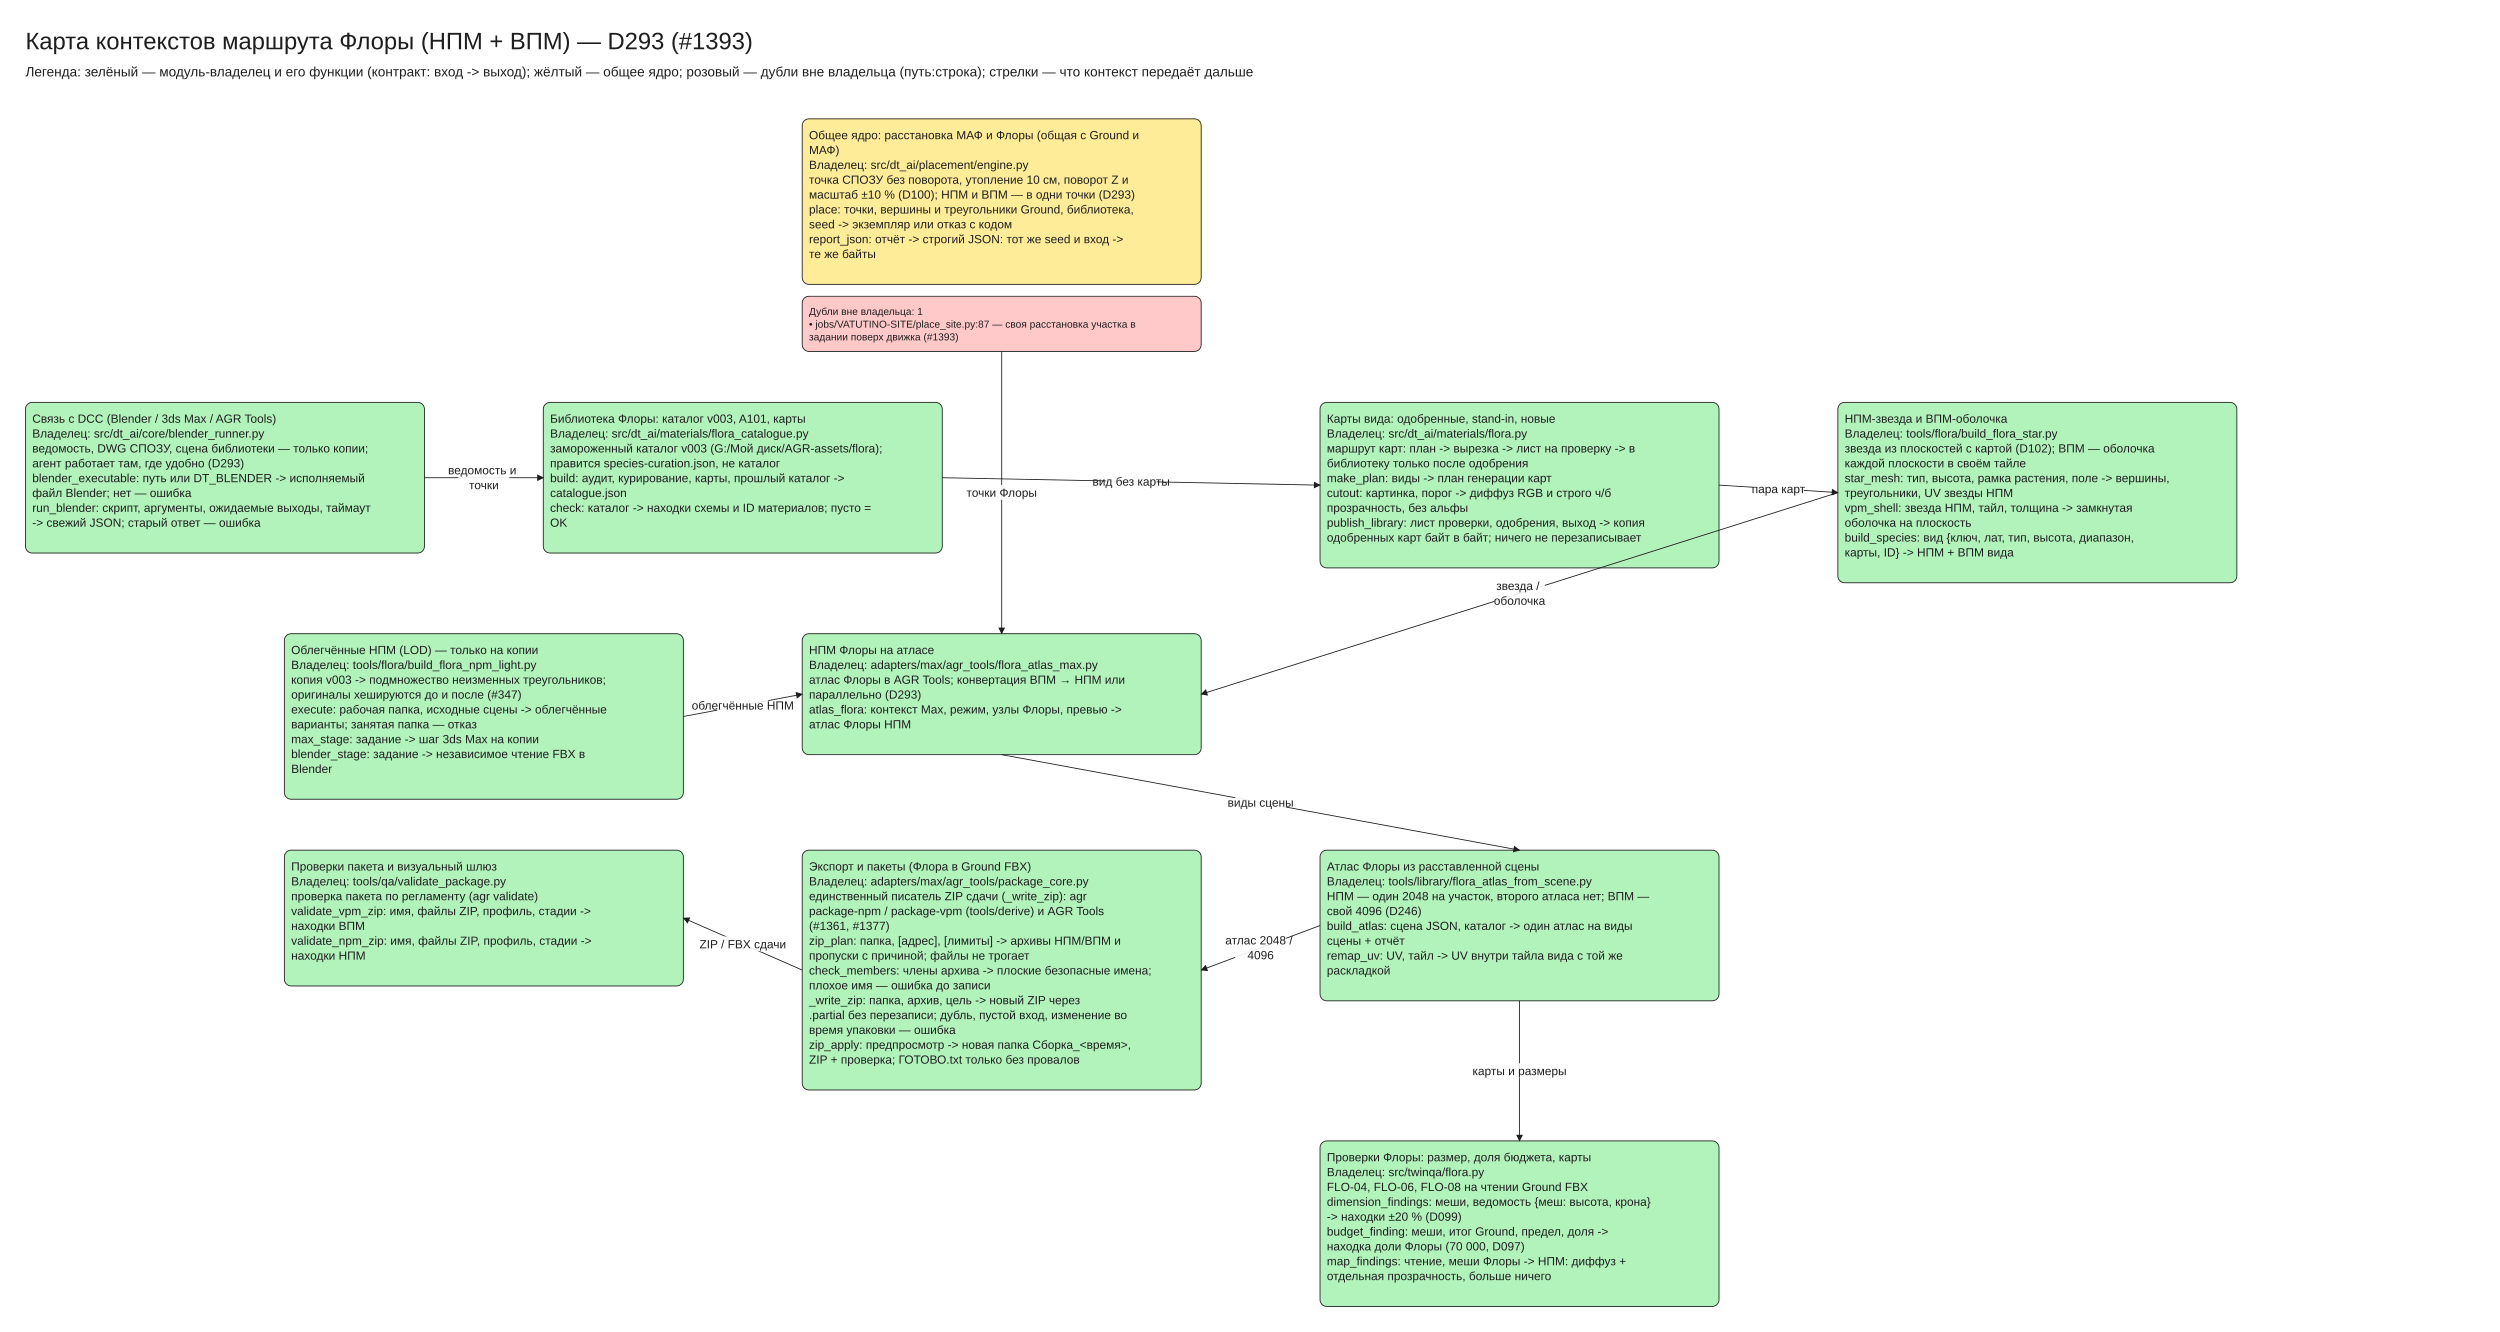
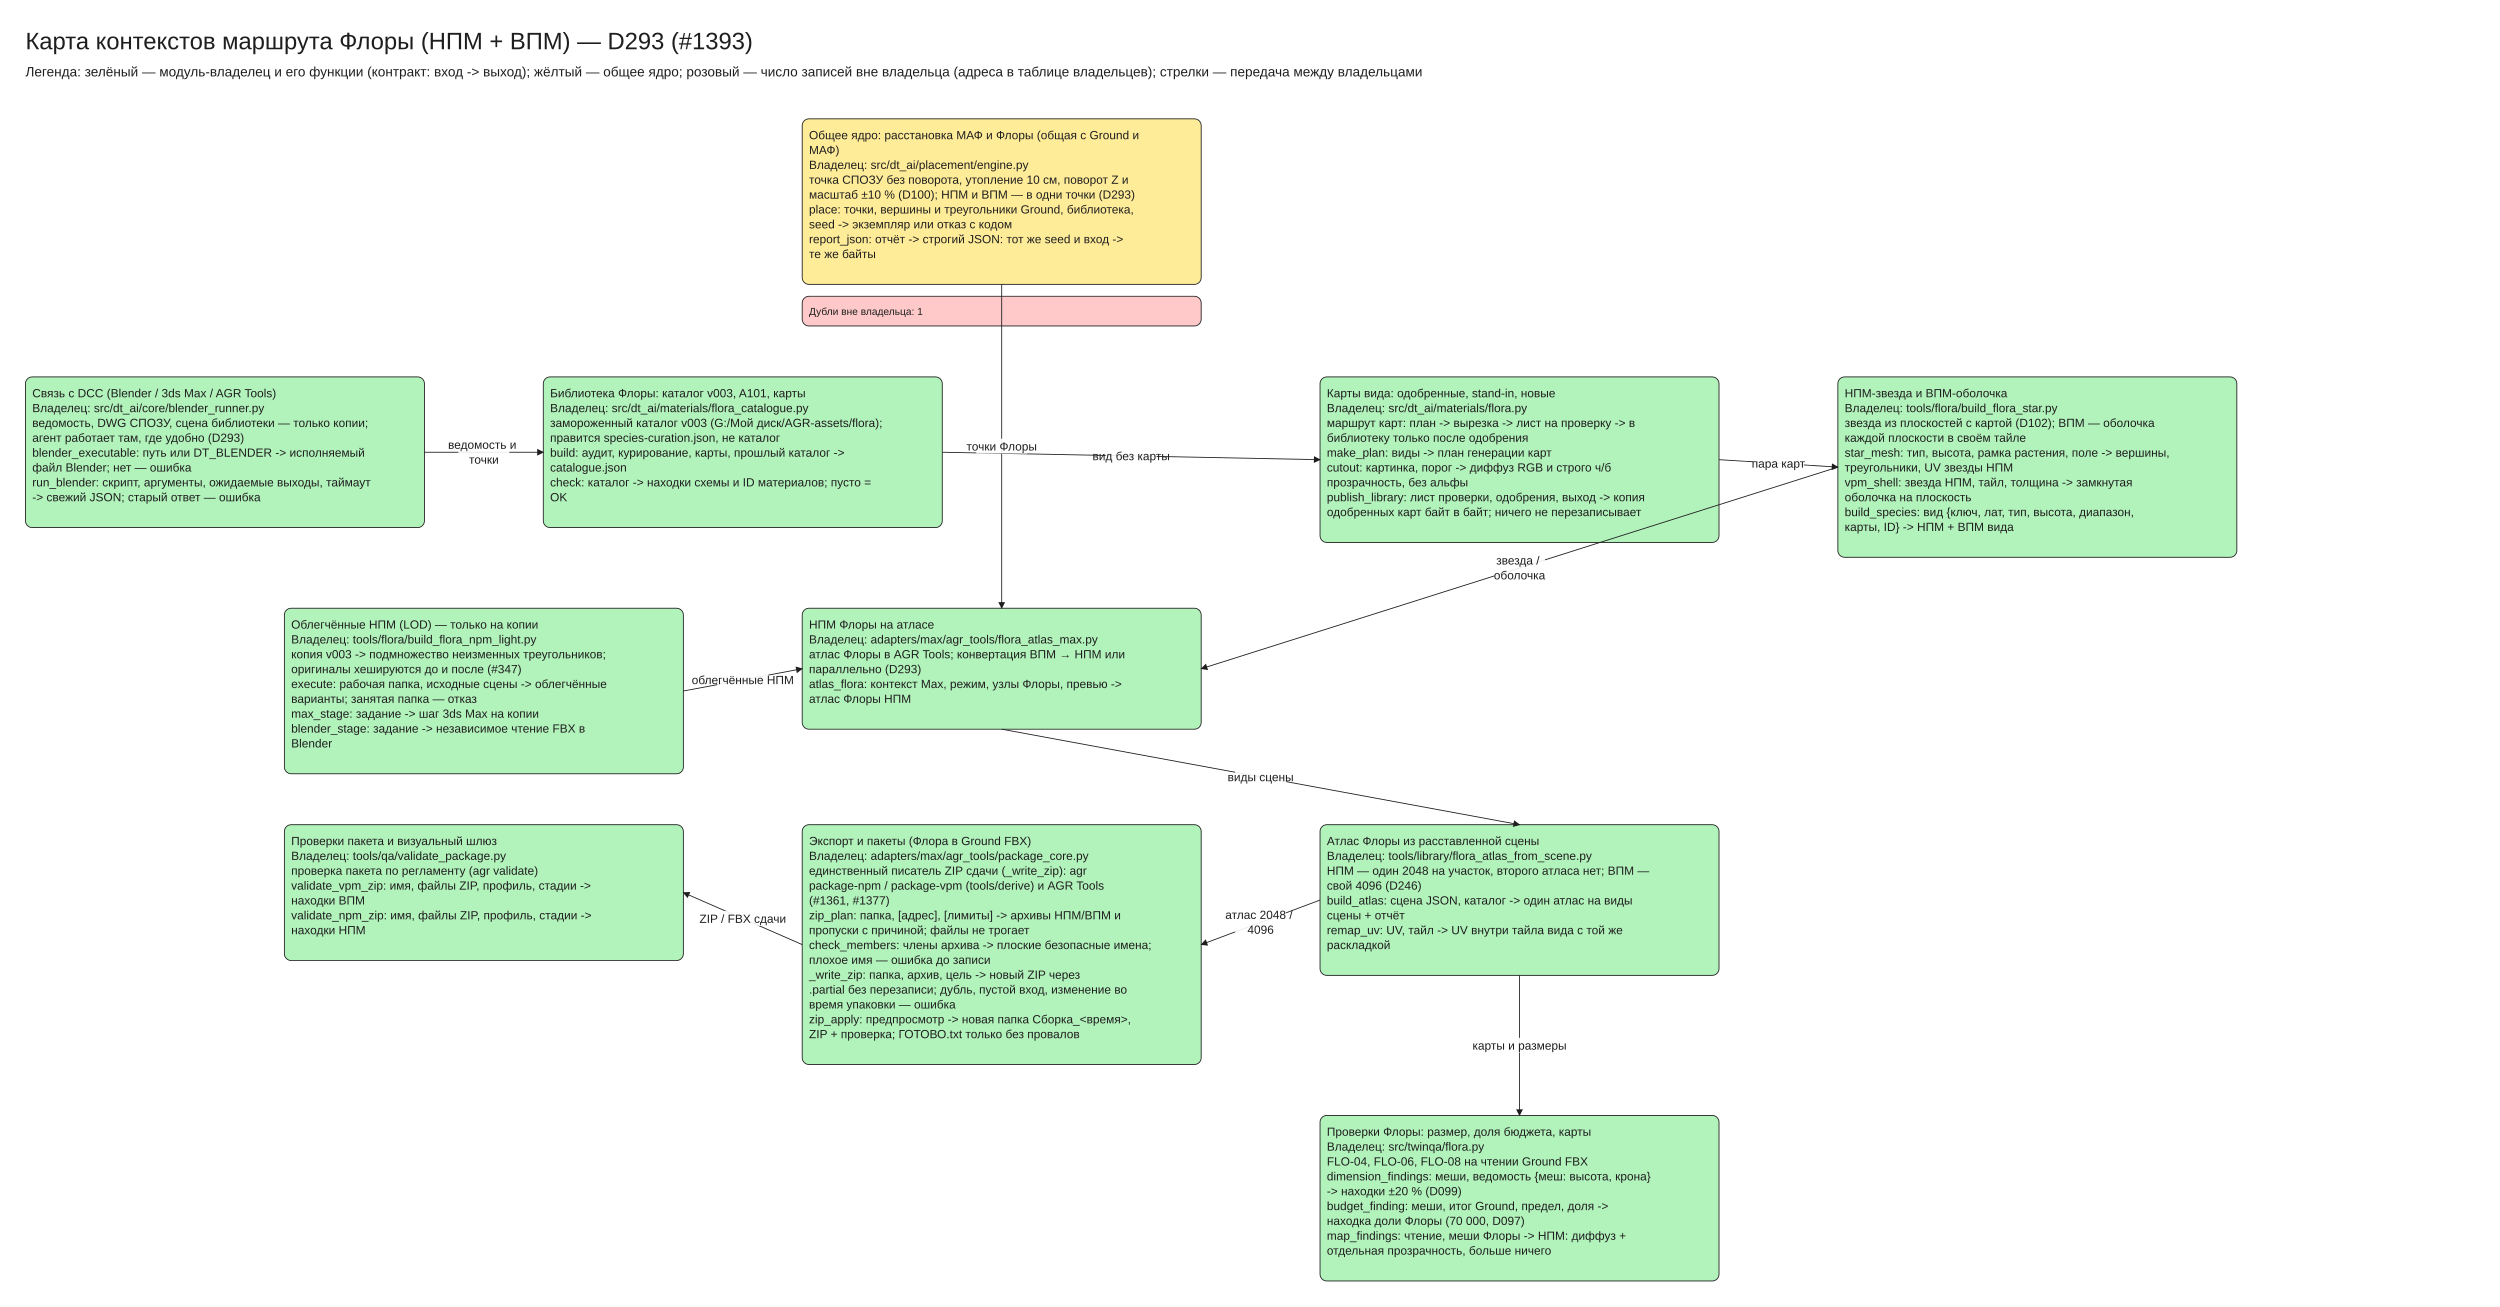
- <svg xmlns="http://www.w3.org/2000/svg" viewBox="10 -30 2945 1569" width="2945" height="1569" font-family="Segoe UI, Arial, sans-serif">
+ <svg xmlns="http://www.w3.org/2000/svg" viewBox="10 -30 2945 1539" width="2945" height="1539" font-family="Segoe UI, Arial, sans-serif">
  <defs>
    <marker id="arrow" viewBox="0 0 10 10" refX="9" refY="5" markerWidth="8" markerHeight="8" orient="auto-start-reverse">
      <path d="M0,0 L10,5 L0,10 z" fill="#1e1e1e" />
    </marker>
  </defs>
-   <rect x="10" y="-30" width="2945" height="1569" fill="#ffffff" />
+   <rect x="10" y="-30" width="2945" height="1539" fill="#ffffff" />
  <rect x="955.0" y="110" width="470" height="195.0" rx="8" fill="#ffec99" stroke="#1e1e1e" />
-   <rect x="955.0" y="319.0" width="470" height="65.0" rx="8" fill="#ffc9c9" stroke="#1e1e1e" />
-   <rect x="40.0" y="444.0" width="470" height="177.5" rx="8" fill="#b2f2bb" stroke="#1e1e1e" />
-   <rect x="650.0" y="444.0" width="470" height="177.5" rx="8" fill="#b2f2bb" stroke="#1e1e1e" />
-   <rect x="1565.0" y="444.0" width="470" height="195.0" rx="8" fill="#b2f2bb" stroke="#1e1e1e" />
-   <rect x="2175.0" y="444.0" width="470" height="212.5" rx="8" fill="#b2f2bb" stroke="#1e1e1e" />
-   <rect x="345.0" y="716.5" width="470" height="195.0" rx="8" fill="#b2f2bb" stroke="#1e1e1e" />
-   <rect x="955.0" y="716.5" width="470" height="142.5" rx="8" fill="#b2f2bb" stroke="#1e1e1e" />
-   <rect x="1565.0" y="971.5" width="470" height="177.5" rx="8" fill="#b2f2bb" stroke="#1e1e1e" />
-   <rect x="955.0" y="971.5" width="470" height="282.5" rx="8" fill="#b2f2bb" stroke="#1e1e1e" />
-   <rect x="345.0" y="971.5" width="470" height="160.0" rx="8" fill="#b2f2bb" stroke="#1e1e1e" />
-   <rect x="1565.0" y="1314.0" width="470" height="195.0" rx="8" fill="#b2f2bb" stroke="#1e1e1e" />
-   <line x1="510.0" y1="532.75" x2="650.0" y2="532.75" stroke="#1e1e1e" marker-end="url(#arrow)" />
-   <line x1="1120.0" y1="532.75" x2="1565.0" y2="541.5" stroke="#1e1e1e" marker-end="url(#arrow)" />
-   <line x1="2035.0" y1="541.5" x2="2175.0" y2="550.25" stroke="#1e1e1e" marker-end="url(#arrow)" />
-   <line x1="2175.0" y1="550.25" x2="1425.0" y2="787.75" stroke="#1e1e1e" marker-end="url(#arrow)" />
-   <line x1="1190.0" y1="384.0" x2="1190.0" y2="716.5" stroke="#1e1e1e" marker-end="url(#arrow)" />
-   <line x1="815.0" y1="814.0" x2="955.0" y2="787.75" stroke="#1e1e1e" marker-end="url(#arrow)" />
-   <line x1="1190.0" y1="859.0" x2="1800.0" y2="971.5" stroke="#1e1e1e" marker-end="url(#arrow)" />
-   <line x1="1800.0" y1="1149.0" x2="1800.0" y2="1314.0" stroke="#1e1e1e" marker-end="url(#arrow)" />
-   <line x1="1565.0" y1="1060.25" x2="1425.0" y2="1112.75" stroke="#1e1e1e" marker-end="url(#arrow)" />
-   <line x1="955.0" y1="1112.75" x2="815.0" y2="1051.5" stroke="#1e1e1e" marker-end="url(#arrow)" />
+   <rect x="955.0" y="319.0" width="470" height="35.0" rx="8" fill="#ffc9c9" stroke="#1e1e1e" />
+   <rect x="40.0" y="414.0" width="470" height="177.5" rx="8" fill="#b2f2bb" stroke="#1e1e1e" />
+   <rect x="650.0" y="414.0" width="470" height="177.5" rx="8" fill="#b2f2bb" stroke="#1e1e1e" />
+   <rect x="1565.0" y="414.0" width="470" height="195.0" rx="8" fill="#b2f2bb" stroke="#1e1e1e" />
+   <rect x="2175.0" y="414.0" width="470" height="212.5" rx="8" fill="#b2f2bb" stroke="#1e1e1e" />
+   <rect x="345.0" y="686.5" width="470" height="195.0" rx="8" fill="#b2f2bb" stroke="#1e1e1e" />
+   <rect x="955.0" y="686.5" width="470" height="142.5" rx="8" fill="#b2f2bb" stroke="#1e1e1e" />
+   <rect x="1565.0" y="941.5" width="470" height="177.5" rx="8" fill="#b2f2bb" stroke="#1e1e1e" />
+   <rect x="955.0" y="941.5" width="470" height="282.5" rx="8" fill="#b2f2bb" stroke="#1e1e1e" />
+   <rect x="345.0" y="941.5" width="470" height="160.0" rx="8" fill="#b2f2bb" stroke="#1e1e1e" />
+   <rect x="1565.0" y="1284.0" width="470" height="195.0" rx="8" fill="#b2f2bb" stroke="#1e1e1e" />
+   <line x1="510.0" y1="502.75" x2="650.0" y2="502.75" stroke="#1e1e1e" marker-end="url(#arrow)" />
+   <line x1="1120.0" y1="502.75" x2="1565.0" y2="511.5" stroke="#1e1e1e" marker-end="url(#arrow)" />
+   <line x1="2035.0" y1="511.5" x2="2175.0" y2="520.25" stroke="#1e1e1e" marker-end="url(#arrow)" />
+   <line x1="2175.0" y1="520.25" x2="1425.0" y2="757.75" stroke="#1e1e1e" marker-end="url(#arrow)" />
+   <line x1="1190.0" y1="305.0" x2="1190.0" y2="686.5" stroke="#1e1e1e" marker-end="url(#arrow)" />
+   <line x1="815.0" y1="784.0" x2="955.0" y2="757.75" stroke="#1e1e1e" marker-end="url(#arrow)" />
+   <line x1="1190.0" y1="829.0" x2="1800.0" y2="941.5" stroke="#1e1e1e" marker-end="url(#arrow)" />
+   <line x1="1800.0" y1="1119.0" x2="1800.0" y2="1284.0" stroke="#1e1e1e" marker-end="url(#arrow)" />
+   <line x1="1565.0" y1="1030.25" x2="1425.0" y2="1082.75" stroke="#1e1e1e" marker-end="url(#arrow)" />
+   <line x1="955.0" y1="1082.75" x2="815.0" y2="1021.5" stroke="#1e1e1e" marker-end="url(#arrow)" />
  <text x="40" y="0" font-size="28" text-anchor="start" fill="#1e1e1e">
    <tspan x="40" dy="28">Карта контекстов маршрута Флоры (НПМ + ВПМ) — D293 (#1393)</tspan>
  </text>
  <text x="40" y="44" font-size="16" text-anchor="start" fill="#1e1e1e">
-     <tspan x="40" dy="16">Легенда: зелёный — модуль-владелец и его функции (контракт: вход -&gt; выход); жёлтый — общее ядро; розовый — дубли вне владельца (путь:строка); стрелки — что контекст передаёт дальше</tspan>
+     <tspan x="40" dy="16">Легенда: зелёный — модуль-владелец и его функции (контракт: вход -&gt; выход); жёлтый — общее ядро; розовый — число записей вне владельца (адреса в таблице владельцев); стрелки — передача между владельцами</tspan>
  </text>
  <text x="963.0" y="120.0" font-size="14" text-anchor="start" fill="#1e1e1e">
    <tspan x="963.0" dy="14">Общее ядро: расстановка МАФ и Флоры (общая с Ground и</tspan>
    <tspan x="963.0" dy="17.5">МАФ)</tspan>
    <tspan x="963.0" dy="17.5">Владелец: src/dt_ai/placement/engine.py</tspan>
    <tspan x="963.0" dy="17.5">точка СПОЗУ без поворота, утопление 10 см, поворот Z и</tspan>
    <tspan x="963.0" dy="17.5">масштаб ±10 % (D100); НПМ и ВПМ — в одни точки (D293)</tspan>
    <tspan x="963.0" dy="17.5" />
    <tspan x="963.0" dy="17.5">place: точки, вершины и треугольники Ground, библиотека,</tspan>
    <tspan x="963.0" dy="17.5">seed -&gt; экземпляр или отказ с кодом</tspan>
    <tspan x="963.0" dy="17.5">report_json: отчёт -&gt; строгий JSON: тот же seed и вход -&gt;</tspan>
    <tspan x="963.0" dy="17.5">те же байты</tspan>
  </text>
  <text x="963.0" y="329.0" font-size="12" text-anchor="start" fill="#1e1e1e">
    <tspan x="963.0" dy="12">Дубли вне владельца: 1</tspan>
-     <tspan x="963.0" dy="15.0">• jobs/VATUTINO-SITE/place_site.py:87 — своя расстановка участка в</tspan>
-     <tspan x="963.0" dy="15.0">задании поверх движка (#1393)</tspan>
-   </text>
-   <text x="48.0" y="454.0" font-size="14" text-anchor="start" fill="#1e1e1e">
+   </text>
+   <text x="48.0" y="424.0" font-size="14" text-anchor="start" fill="#1e1e1e">
    <tspan x="48.0" dy="14">Связь с DCC (Blender / 3ds Max / AGR Tools)</tspan>
    <tspan x="48.0" dy="17.5">Владелец: src/dt_ai/core/blender_runner.py</tspan>
    <tspan x="48.0" dy="17.5">ведомость, DWG СПОЗУ, сцена библиотеки — только копии;</tspan>
    <tspan x="48.0" dy="17.5">агент работает там, где удобно (D293)</tspan>
    <tspan x="48.0" dy="17.5" />
    <tspan x="48.0" dy="17.5">blender_executable: путь или DT_BLENDER -&gt; исполняемый</tspan>
    <tspan x="48.0" dy="17.5">файл Blender; нет — ошибка</tspan>
    <tspan x="48.0" dy="17.5">run_blender: скрипт, аргументы, ожидаемые выходы, таймаут</tspan>
    <tspan x="48.0" dy="17.5">-&gt; свежий JSON; старый ответ — ошибка</tspan>
  </text>
-   <text x="658.0" y="454.0" font-size="14" text-anchor="start" fill="#1e1e1e">
+   <text x="658.0" y="424.0" font-size="14" text-anchor="start" fill="#1e1e1e">
    <tspan x="658.0" dy="14">Библиотека Флоры: каталог v003, A101, карты</tspan>
    <tspan x="658.0" dy="17.5">Владелец: src/dt_ai/materials/flora_catalogue.py</tspan>
    <tspan x="658.0" dy="17.5">замороженный каталог v003 (G:/Мой диск/AGR-assets/flora);</tspan>
    <tspan x="658.0" dy="17.5">правится species-curation.json, не каталог</tspan>
    <tspan x="658.0" dy="17.5" />
    <tspan x="658.0" dy="17.5">build: аудит, курирование, карты, прошлый каталог -&gt;</tspan>
    <tspan x="658.0" dy="17.5">catalogue.json</tspan>
    <tspan x="658.0" dy="17.5">check: каталог -&gt; находки схемы и ID материалов; пусто =</tspan>
    <tspan x="658.0" dy="17.5">OK</tspan>
  </text>
-   <text x="1573.0" y="454.0" font-size="14" text-anchor="start" fill="#1e1e1e">
+   <text x="1573.0" y="424.0" font-size="14" text-anchor="start" fill="#1e1e1e">
    <tspan x="1573.0" dy="14">Карты вида: одобренные, stand-in, новые</tspan>
    <tspan x="1573.0" dy="17.5">Владелец: src/dt_ai/materials/flora.py</tspan>
    <tspan x="1573.0" dy="17.5">маршрут карт: план -&gt; вырезка -&gt; лист на проверку -&gt; в</tspan>
    <tspan x="1573.0" dy="17.5">библиотеку только после одобрения</tspan>
    <tspan x="1573.0" dy="17.5" />
    <tspan x="1573.0" dy="17.5">make_plan: виды -&gt; план генерации карт</tspan>
    <tspan x="1573.0" dy="17.5">cutout: картинка, порог -&gt; диффуз RGB и строго ч/б</tspan>
    <tspan x="1573.0" dy="17.5">прозрачность, без альфы</tspan>
    <tspan x="1573.0" dy="17.5">publish_library: лист проверки, одобрения, выход -&gt; копия</tspan>
    <tspan x="1573.0" dy="17.5">одобренных карт байт в байт; ничего не перезаписывает</tspan>
  </text>
-   <text x="2183.0" y="454.0" font-size="14" text-anchor="start" fill="#1e1e1e">
+   <text x="2183.0" y="424.0" font-size="14" text-anchor="start" fill="#1e1e1e">
    <tspan x="2183.0" dy="14">НПМ-звезда и ВПМ-оболочка</tspan>
    <tspan x="2183.0" dy="17.5">Владелец: tools/flora/build_flora_star.py</tspan>
    <tspan x="2183.0" dy="17.5">звезда из плоскостей с картой (D102); ВПМ — оболочка</tspan>
    <tspan x="2183.0" dy="17.5">каждой плоскости в своём тайле</tspan>
    <tspan x="2183.0" dy="17.5" />
    <tspan x="2183.0" dy="17.5">star_mesh: тип, высота, рамка растения, поле -&gt; вершины,</tspan>
    <tspan x="2183.0" dy="17.5">треугольники, UV звезды НПМ</tspan>
    <tspan x="2183.0" dy="17.5">vpm_shell: звезда НПМ, тайл, толщина -&gt; замкнутая</tspan>
    <tspan x="2183.0" dy="17.5">оболочка на плоскость</tspan>
    <tspan x="2183.0" dy="17.5">build_species: вид {ключ, лат, тип, высота, диапазон,</tspan>
    <tspan x="2183.0" dy="17.5">карты, ID} -&gt; НПМ + ВПМ вида</tspan>
  </text>
-   <text x="353.0" y="726.5" font-size="14" text-anchor="start" fill="#1e1e1e">
+   <text x="353.0" y="696.5" font-size="14" text-anchor="start" fill="#1e1e1e">
    <tspan x="353.0" dy="14">Облегчённые НПМ (LOD) — только на копии</tspan>
    <tspan x="353.0" dy="17.5">Владелец: tools/flora/build_flora_npm_light.py</tspan>
    <tspan x="353.0" dy="17.5">копия v003 -&gt; подмножество неизменных треугольников;</tspan>
    <tspan x="353.0" dy="17.5">оригиналы хешируются до и после (#347)</tspan>
    <tspan x="353.0" dy="17.5" />
    <tspan x="353.0" dy="17.5">execute: рабочая папка, исходные сцены -&gt; облегчённые</tspan>
    <tspan x="353.0" dy="17.5">варианты; занятая папка — отказ</tspan>
    <tspan x="353.0" dy="17.5">max_stage: задание -&gt; шаг 3ds Max на копии</tspan>
    <tspan x="353.0" dy="17.5">blender_stage: задание -&gt; независимое чтение FBX в</tspan>
    <tspan x="353.0" dy="17.5">Blender</tspan>
  </text>
-   <text x="963.0" y="726.5" font-size="14" text-anchor="start" fill="#1e1e1e">
+   <text x="963.0" y="696.5" font-size="14" text-anchor="start" fill="#1e1e1e">
    <tspan x="963.0" dy="14">НПМ Флоры на атласе</tspan>
    <tspan x="963.0" dy="17.5">Владелец: adapters/max/agr_tools/flora_atlas_max.py</tspan>
    <tspan x="963.0" dy="17.5">атлас Флоры в AGR Tools; конвертация ВПМ → НПМ или</tspan>
    <tspan x="963.0" dy="17.5">параллельно (D293)</tspan>
    <tspan x="963.0" dy="17.5" />
    <tspan x="963.0" dy="17.5">atlas_flora: контекст Max, режим, узлы Флоры, превью -&gt;</tspan>
    <tspan x="963.0" dy="17.5">атлас Флоры НПМ</tspan>
  </text>
-   <text x="1573.0" y="981.5" font-size="14" text-anchor="start" fill="#1e1e1e">
+   <text x="1573.0" y="951.5" font-size="14" text-anchor="start" fill="#1e1e1e">
    <tspan x="1573.0" dy="14">Атлас Флоры из расставленной сцены</tspan>
    <tspan x="1573.0" dy="17.5">Владелец: tools/library/flora_atlas_from_scene.py</tspan>
    <tspan x="1573.0" dy="17.5">НПМ — один 2048 на участок, второго атласа нет; ВПМ —</tspan>
    <tspan x="1573.0" dy="17.5">свой 4096 (D246)</tspan>
    <tspan x="1573.0" dy="17.5" />
    <tspan x="1573.0" dy="17.5">build_atlas: сцена JSON, каталог -&gt; один атлас на виды</tspan>
    <tspan x="1573.0" dy="17.5">сцены + отчёт</tspan>
    <tspan x="1573.0" dy="17.5">remap_uv: UV, тайл -&gt; UV внутри тайла вида с той же</tspan>
    <tspan x="1573.0" dy="17.5">раскладкой</tspan>
  </text>
-   <text x="963.0" y="981.5" font-size="14" text-anchor="start" fill="#1e1e1e">
+   <text x="963.0" y="951.5" font-size="14" text-anchor="start" fill="#1e1e1e">
    <tspan x="963.0" dy="14">Экспорт и пакеты (Флора в Ground FBX)</tspan>
    <tspan x="963.0" dy="17.5">Владелец: adapters/max/agr_tools/package_core.py</tspan>
    <tspan x="963.0" dy="17.5">единственный писатель ZIP сдачи (_write_zip): agr</tspan>
    <tspan x="963.0" dy="17.5">package-npm / package-vpm (tools/derive) и AGR Tools</tspan>
    <tspan x="963.0" dy="17.5">(#1361, #1377)</tspan>
    <tspan x="963.0" dy="17.5" />
    <tspan x="963.0" dy="17.5">zip_plan: папка, [адрес], [лимиты] -&gt; архивы НПМ/ВПМ и</tspan>
    <tspan x="963.0" dy="17.5">пропуски с причиной; файлы не трогает</tspan>
    <tspan x="963.0" dy="17.5">check_members: члены архива -&gt; плоские безопасные имена;</tspan>
    <tspan x="963.0" dy="17.5">плохое имя — ошибка до записи</tspan>
    <tspan x="963.0" dy="17.5">_write_zip: папка, архив, цель -&gt; новый ZIP через</tspan>
    <tspan x="963.0" dy="17.5">.partial без перезаписи; дубль, пустой вход, изменение во</tspan>
    <tspan x="963.0" dy="17.5">время упаковки — ошибка</tspan>
    <tspan x="963.0" dy="17.5">zip_apply: предпросмотр -&gt; новая папка Сборка_&lt;время&gt;,</tspan>
    <tspan x="963.0" dy="17.5">ZIP + проверка; ГОТОВО.txt только без провалов</tspan>
  </text>
-   <text x="353.0" y="981.5" font-size="14" text-anchor="start" fill="#1e1e1e">
+   <text x="353.0" y="951.5" font-size="14" text-anchor="start" fill="#1e1e1e">
    <tspan x="353.0" dy="14">Проверки пакета и визуальный шлюз</tspan>
    <tspan x="353.0" dy="17.5">Владелец: tools/qa/validate_package.py</tspan>
    <tspan x="353.0" dy="17.5">проверка пакета по регламенту (agr validate)</tspan>
    <tspan x="353.0" dy="17.5" />
    <tspan x="353.0" dy="17.5">validate_vpm_zip: имя, файлы ZIP, профиль, стадии -&gt;</tspan>
    <tspan x="353.0" dy="17.5">находки ВПМ</tspan>
    <tspan x="353.0" dy="17.5">validate_npm_zip: имя, файлы ZIP, профиль, стадии -&gt;</tspan>
    <tspan x="353.0" dy="17.5">находки НПМ</tspan>
  </text>
-   <text x="1573.0" y="1324.0" font-size="14" text-anchor="start" fill="#1e1e1e">
+   <text x="1573.0" y="1294.0" font-size="14" text-anchor="start" fill="#1e1e1e">
    <tspan x="1573.0" dy="14">Проверки Флоры: размер, доля бюджета, карты</tspan>
    <tspan x="1573.0" dy="17.5">Владелец: src/twinqa/flora.py</tspan>
    <tspan x="1573.0" dy="17.5">FLO-04, FLO-06, FLO-08 на чтении Ground FBX</tspan>
    <tspan x="1573.0" dy="17.5" />
    <tspan x="1573.0" dy="17.5">dimension_findings: меши, ведомость {меш: высота, крона}</tspan>
    <tspan x="1573.0" dy="17.5">-&gt; находки ±20 % (D099)</tspan>
    <tspan x="1573.0" dy="17.5">budget_finding: меши, итог Ground, предел, доля -&gt;</tspan>
    <tspan x="1573.0" dy="17.5">находка доли Флоры (70 000, D097)</tspan>
    <tspan x="1573.0" dy="17.5">map_findings: чтение, меши Флоры -&gt; НПМ: диффуз +</tspan>
    <tspan x="1573.0" dy="17.5">отдельная прозрачность, больше ничего</tspan>
  </text>
-   <rect x="550.0" y="514.75" width="60" height="35.0" fill="#ffffff" opacity="0.9" />
-   <text x="580.0" y="514.75" font-size="14" text-anchor="middle" fill="#1e1e1e">
+   <rect x="550.0" y="484.75" width="60" height="35.0" fill="#ffffff" opacity="0.9" />
+   <text x="580.0" y="484.75" font-size="14" text-anchor="middle" fill="#1e1e1e">
    <tspan x="580.0" dy="14">ведомость и</tspan>
    <tspan x="580.0" dy="17.5">точки</tspan>
  </text>
-   <rect x="1312.5" y="528.12" width="60" height="17.5" fill="#ffffff" opacity="0.9" />
-   <text x="1342.5" y="528.12" font-size="14" text-anchor="middle" fill="#1e1e1e">
+   <rect x="1312.5" y="498.12" width="60" height="17.5" fill="#ffffff" opacity="0.9" />
+   <text x="1342.5" y="498.12" font-size="14" text-anchor="middle" fill="#1e1e1e">
    <tspan x="1342.5" dy="14">вид без карты</tspan>
  </text>
-   <rect x="2075.0" y="536.88" width="60" height="17.5" fill="#ffffff" opacity="0.9" />
-   <text x="2105.0" y="536.88" font-size="14" text-anchor="middle" fill="#1e1e1e">
+   <rect x="2075.0" y="506.88" width="60" height="17.5" fill="#ffffff" opacity="0.9" />
+   <text x="2105.0" y="506.88" font-size="14" text-anchor="middle" fill="#1e1e1e">
    <tspan x="2105.0" dy="14">пара карт</tspan>
  </text>
-   <rect x="1770.0" y="651.0" width="60" height="35.0" fill="#ffffff" opacity="0.9" />
-   <text x="1800.0" y="651.0" font-size="14" text-anchor="middle" fill="#1e1e1e">
+   <rect x="1770.0" y="621.0" width="60" height="35.0" fill="#ffffff" opacity="0.9" />
+   <text x="1800.0" y="621.0" font-size="14" text-anchor="middle" fill="#1e1e1e">
    <tspan x="1800.0" dy="14">звезда /</tspan>
    <tspan x="1800.0" dy="17.5">оболочка</tspan>
  </text>
-   <rect x="1160.0" y="541.25" width="60" height="17.5" fill="#ffffff" opacity="0.9" />
-   <text x="1190.0" y="541.25" font-size="14" text-anchor="middle" fill="#1e1e1e">
+   <rect x="1160.0" y="486.75" width="60" height="17.5" fill="#ffffff" opacity="0.9" />
+   <text x="1190.0" y="486.75" font-size="14" text-anchor="middle" fill="#1e1e1e">
    <tspan x="1190.0" dy="14">точки Флоры</tspan>
  </text>
-   <rect x="855.0" y="791.88" width="60" height="17.5" fill="#ffffff" opacity="0.9" />
-   <text x="885.0" y="791.88" font-size="14" text-anchor="middle" fill="#1e1e1e">
+   <rect x="855.0" y="761.88" width="60" height="17.5" fill="#ffffff" opacity="0.9" />
+   <text x="885.0" y="761.88" font-size="14" text-anchor="middle" fill="#1e1e1e">
    <tspan x="885.0" dy="14">облегчённые НПМ</tspan>
  </text>
-   <rect x="1465.0" y="906.25" width="60" height="17.5" fill="#ffffff" opacity="0.9" />
-   <text x="1495.0" y="906.25" font-size="14" text-anchor="middle" fill="#1e1e1e">
+   <rect x="1465.0" y="876.25" width="60" height="17.5" fill="#ffffff" opacity="0.9" />
+   <text x="1495.0" y="876.25" font-size="14" text-anchor="middle" fill="#1e1e1e">
    <tspan x="1495.0" dy="14">виды сцены</tspan>
  </text>
-   <rect x="1770.0" y="1222.5" width="60" height="17.5" fill="#ffffff" opacity="0.9" />
-   <text x="1800.0" y="1222.5" font-size="14" text-anchor="middle" fill="#1e1e1e">
+   <rect x="1770.0" y="1192.5" width="60" height="17.5" fill="#ffffff" opacity="0.9" />
+   <text x="1800.0" y="1192.5" font-size="14" text-anchor="middle" fill="#1e1e1e">
    <tspan x="1800.0" dy="14">карты и размеры</tspan>
  </text>
-   <rect x="1465.0" y="1068.5" width="60" height="35.0" fill="#ffffff" opacity="0.9" />
-   <text x="1495.0" y="1068.5" font-size="14" text-anchor="middle" fill="#1e1e1e">
+   <rect x="1465.0" y="1038.5" width="60" height="35.0" fill="#ffffff" opacity="0.9" />
+   <text x="1495.0" y="1038.5" font-size="14" text-anchor="middle" fill="#1e1e1e">
    <tspan x="1495.0" dy="14">атлас 2048 /</tspan>
    <tspan x="1495.0" dy="17.5">4096</tspan>
  </text>
-   <rect x="855.0" y="1073.12" width="60" height="17.5" fill="#ffffff" opacity="0.9" />
-   <text x="885.0" y="1073.12" font-size="14" text-anchor="middle" fill="#1e1e1e">
+   <rect x="855.0" y="1043.12" width="60" height="17.5" fill="#ffffff" opacity="0.9" />
+   <text x="885.0" y="1043.12" font-size="14" text-anchor="middle" fill="#1e1e1e">
    <tspan x="885.0" dy="14">ZIP / FBX сдачи</tspan>
  </text>
</svg>
